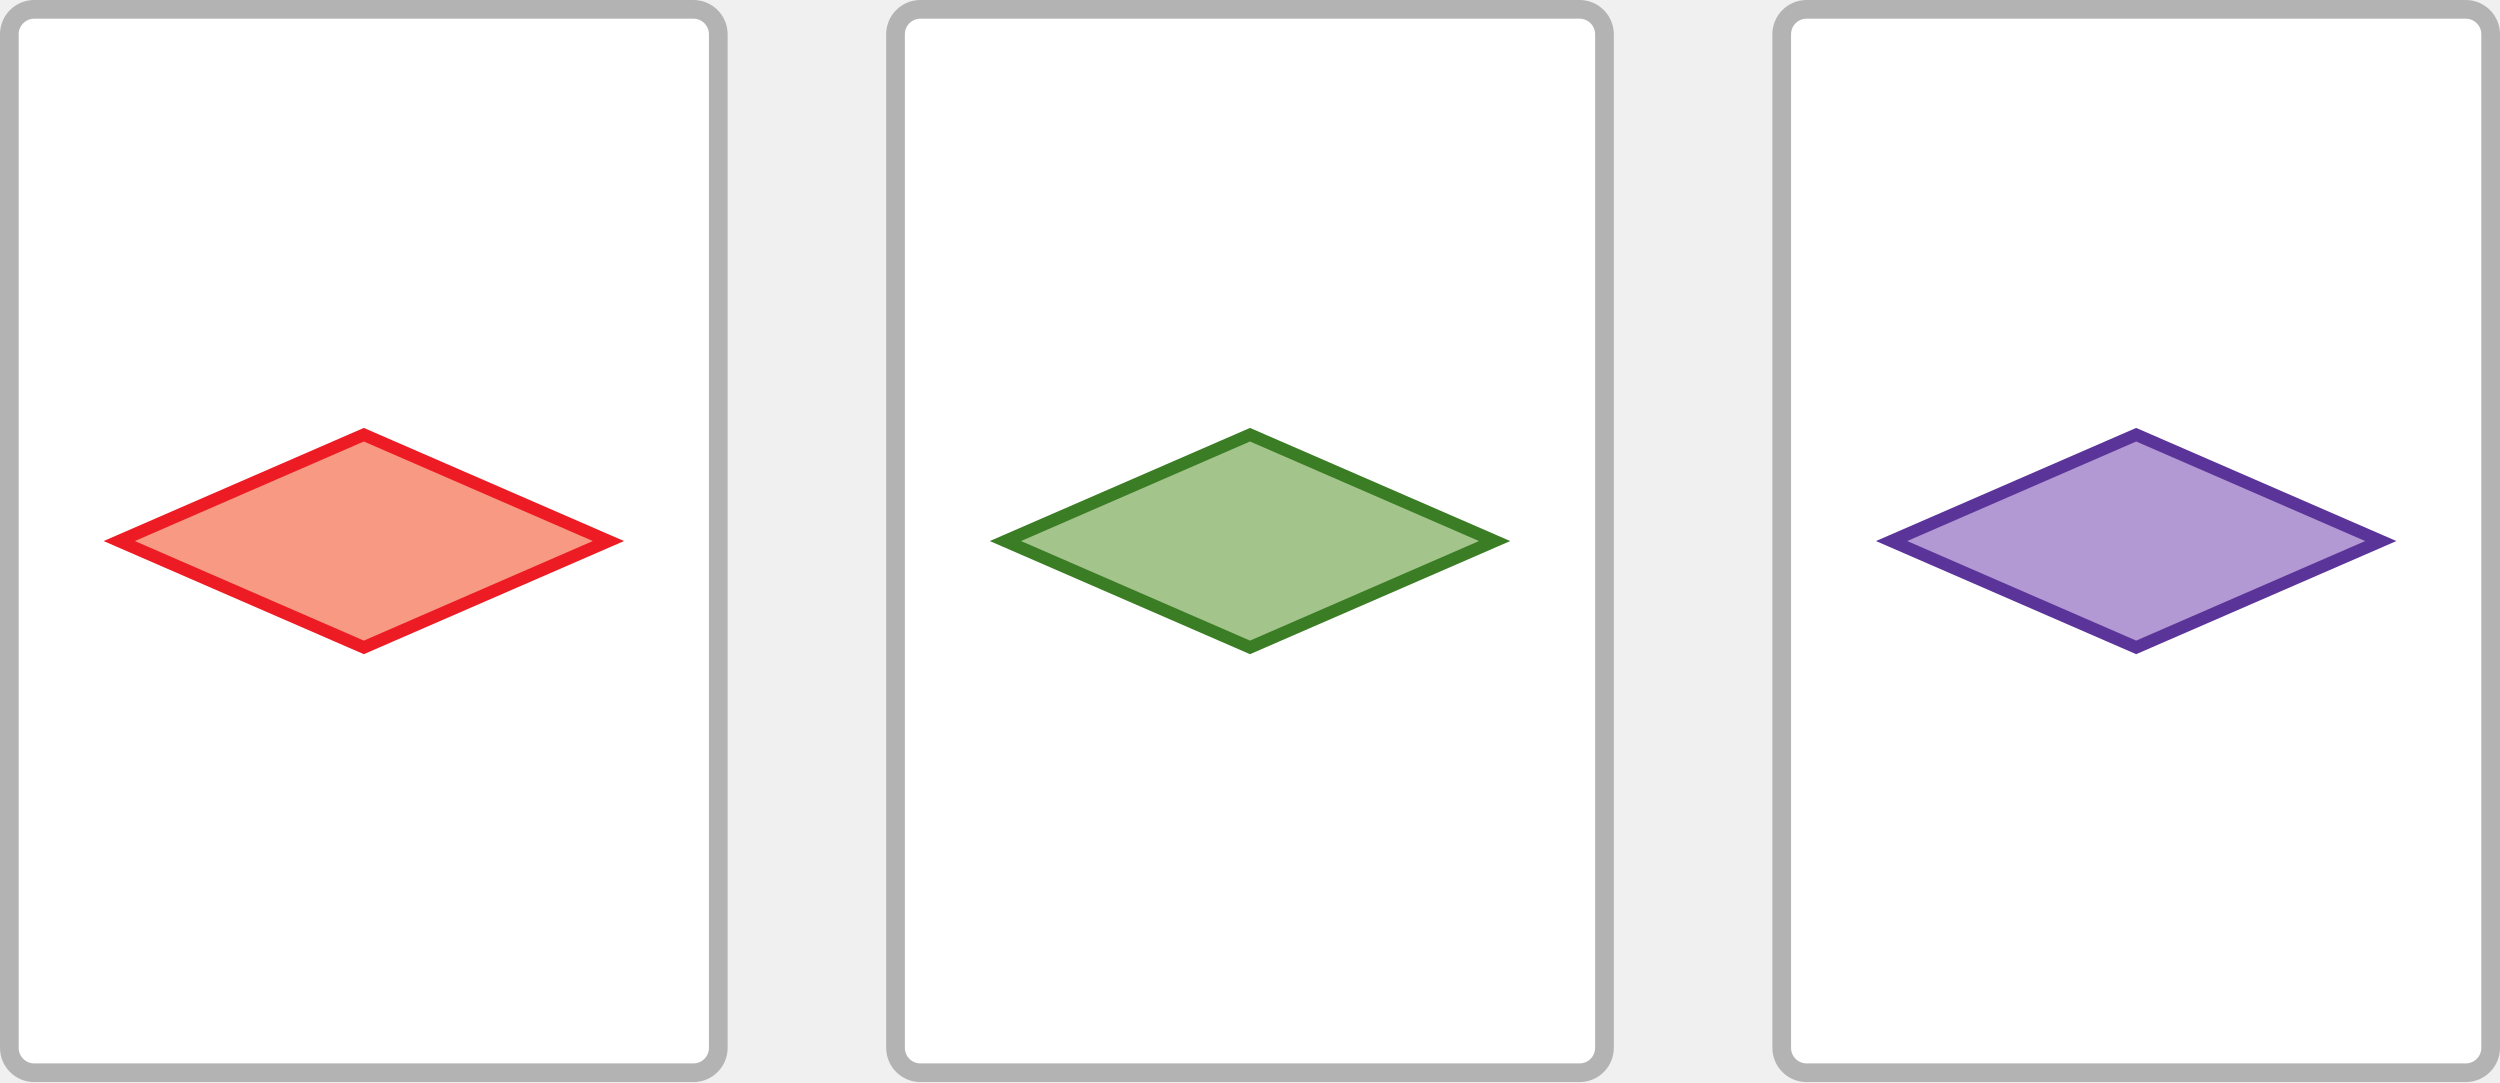
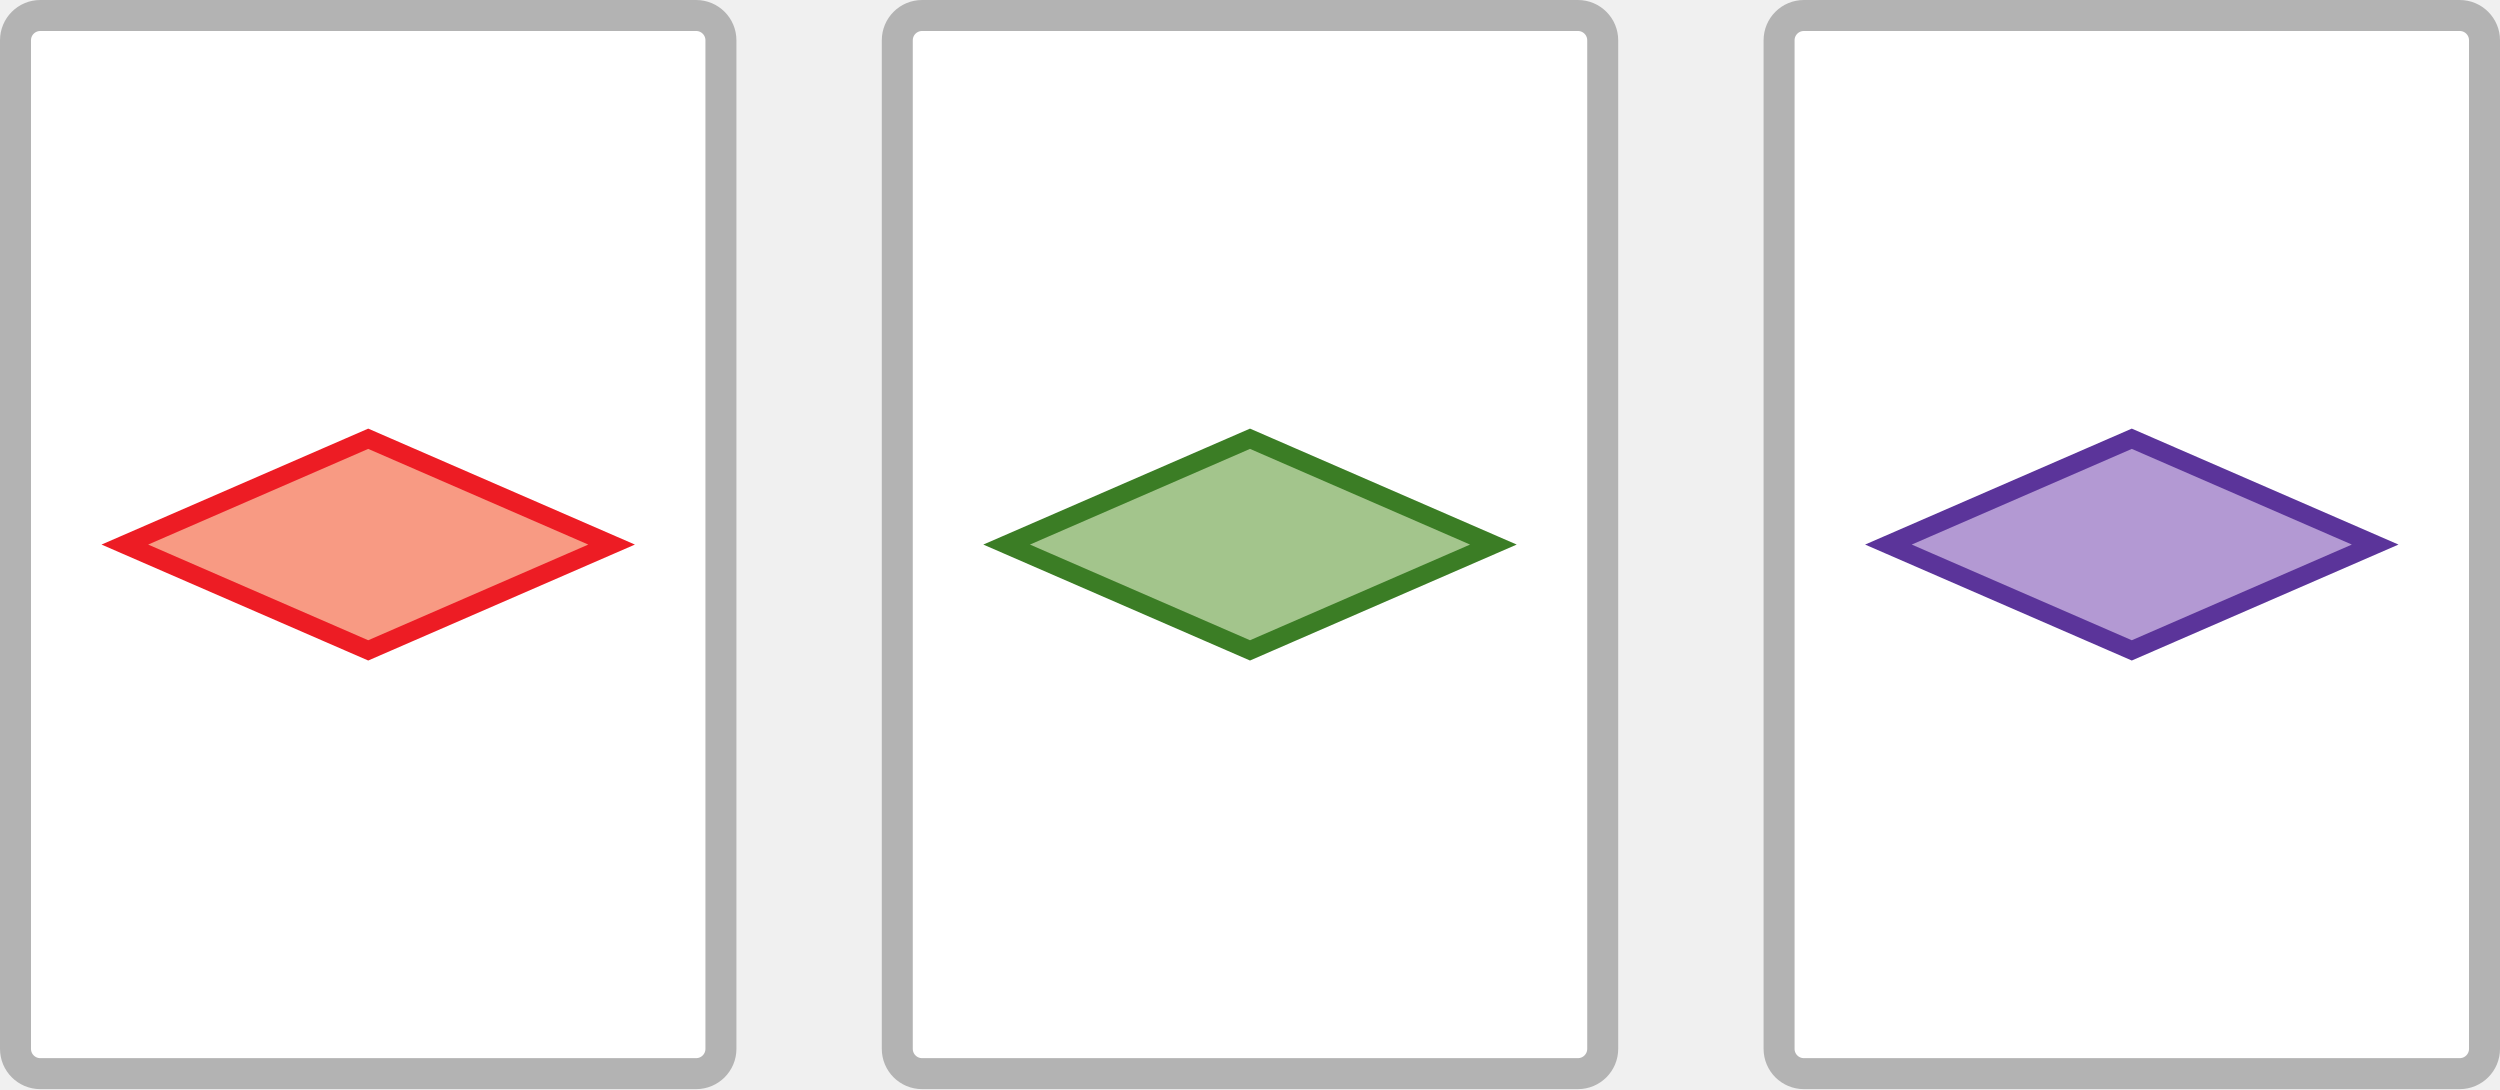
- <svg xmlns="http://www.w3.org/2000/svg" version="1.1" id="svg1" width="533.119" height="230.756" viewBox="0 0 533.119 230.756">
+ <svg xmlns="http://www.w3.org/2000/svg" version="1.1" id="svg1" width="535.776" height="233.413" viewBox="0 0 535.776 233.413">
  <defs id="defs1" />
  <g id="g1">
-     <path id="path1" d="M -56.693,-81.054 V 81.054 c 0,2.201 1.784,3.985 3.985,3.985 H 52.708 c 2.201,0 3.985,-1.784 3.985,-3.985 V -81.054 c 0,-2.201 -1.784,-3.985 -3.985,-3.985 H -52.708 c -2.201,0 -3.985,1.784 -3.985,3.985 z" style="fill:#ffffff;fill-opacity:1;fill-rule:nonzero;stroke:#b3b3b3;stroke-width:2.989;stroke-linecap:butt;stroke-linejoin:miter;stroke-miterlimit:10;stroke-dasharray:none;stroke-opacity:1" transform="matrix(1.333333,0,0,-1.333333,77.58267,115.3773)" />
-     <path id="path2" d="M 39.118,0 0,17.008 -39.118,0 0,-17.008 Z" style="fill:#f89a83;fill-opacity:1;fill-rule:nonzero;stroke:#ed1c24;stroke-width:1.993;stroke-linecap:butt;stroke-linejoin:miter;stroke-miterlimit:10;stroke-dasharray:none;stroke-opacity:1" transform="matrix(1.333333,0,0,-1.333333,77.58267,115.3773)" />
-     <path id="path3" d="M 85.039,-81.054 V 81.054 c 0,2.201 1.784,3.985 3.985,3.985 h 105.416 c 2.201,0 3.985,-1.784 3.985,-3.985 V -81.054 c 0,-2.201 -1.784,-3.985 -3.985,-3.985 H 89.024 c -2.201,0 -3.985,1.784 -3.985,3.985 z" style="fill:#ffffff;fill-opacity:1;fill-rule:nonzero;stroke:#b3b3b3;stroke-width:2.989;stroke-linecap:butt;stroke-linejoin:miter;stroke-miterlimit:10;stroke-dasharray:none;stroke-opacity:1" transform="matrix(1.333333,0,0,-1.333333,77.58267,115.3773)" />
-     <path id="path4" d="M 180.85,0 141.732,17.008 102.614,0 141.732,-17.008 Z" style="fill:#a3c58c;fill-opacity:1;fill-rule:nonzero;stroke:#3b7d25;stroke-width:1.993;stroke-linecap:butt;stroke-linejoin:miter;stroke-miterlimit:10;stroke-dasharray:none;stroke-opacity:1" transform="matrix(1.333333,0,0,-1.333333,77.58267,115.3773)" />
-     <path id="path5" d="M 226.772,-81.054 V 81.054 c 0,2.201 1.784,3.985 3.985,3.985 h 105.416 c 2.201,0 3.985,-1.784 3.985,-3.985 V -81.054 c 0,-2.201 -1.784,-3.985 -3.985,-3.985 H 230.757 c -2.201,0 -3.985,1.784 -3.985,3.985 z" style="fill:#ffffff;fill-opacity:1;fill-rule:nonzero;stroke:#b3b3b3;stroke-width:2.989;stroke-linecap:butt;stroke-linejoin:miter;stroke-miterlimit:10;stroke-dasharray:none;stroke-opacity:1" transform="matrix(1.333333,0,0,-1.333333,77.58267,115.3773)" />
-     <path id="path6" d="M 322.583,0 283.464,17.008 244.346,0 283.464,-17.008 Z" style="fill:#b399d3;fill-opacity:1;fill-rule:nonzero;stroke:#5b349a;stroke-width:1.993;stroke-linecap:butt;stroke-linejoin:miter;stroke-miterlimit:10;stroke-dasharray:none;stroke-opacity:1" transform="matrix(1.333333,0,0,-1.333333,77.58267,115.3773)" />
+     <path id="path1" d="M -56.693,-81.054 V 81.054 c 0,2.201 1.784,3.985 3.985,3.985 H 52.708 c 2.201,0 3.985,-1.784 3.985,-3.985 V -81.054 c 0,-2.201 -1.784,-3.985 -3.985,-3.985 H -52.708 c -2.201,0 -3.985,1.784 -3.985,3.985 z" style="fill:#ffffff;fill-opacity:1;fill-rule:nonzero;stroke:#b3b3b3;stroke-width:4.981;stroke-linecap:butt;stroke-linejoin:miter;stroke-miterlimit:10;stroke-dasharray:none;stroke-opacity:1" transform="matrix(1.333333,0,0,-1.333333,78.912,116.7067)" />
+     <path id="path2" d="M 39.118,0 0,17.008 -39.118,0 0,-17.008 Z" style="fill:#f89a83;fill-opacity:1;fill-rule:nonzero;stroke:#ed1c24;stroke-width:2.989;stroke-linecap:butt;stroke-linejoin:miter;stroke-miterlimit:10;stroke-dasharray:none;stroke-opacity:1" transform="matrix(1.333333,0,0,-1.333333,78.912,116.7067)" />
+     <path id="path3" d="M 85.039,-81.054 V 81.054 c 0,2.201 1.784,3.985 3.985,3.985 h 105.416 c 2.201,0 3.985,-1.784 3.985,-3.985 V -81.054 c 0,-2.201 -1.784,-3.985 -3.985,-3.985 H 89.024 c -2.201,0 -3.985,1.784 -3.985,3.985 z" style="fill:#ffffff;fill-opacity:1;fill-rule:nonzero;stroke:#b3b3b3;stroke-width:4.981;stroke-linecap:butt;stroke-linejoin:miter;stroke-miterlimit:10;stroke-dasharray:none;stroke-opacity:1" transform="matrix(1.333333,0,0,-1.333333,78.912,116.7067)" />
+     <path id="path4" d="M 180.85,0 141.732,17.008 102.614,0 141.732,-17.008 Z" style="fill:#a3c58c;fill-opacity:1;fill-rule:nonzero;stroke:#3b7d25;stroke-width:2.989;stroke-linecap:butt;stroke-linejoin:miter;stroke-miterlimit:10;stroke-dasharray:none;stroke-opacity:1" transform="matrix(1.333333,0,0,-1.333333,78.912,116.7067)" />
+     <path id="path5" d="M 226.772,-81.054 V 81.054 c 0,2.201 1.784,3.985 3.985,3.985 h 105.416 c 2.201,0 3.985,-1.784 3.985,-3.985 V -81.054 c 0,-2.201 -1.784,-3.985 -3.985,-3.985 H 230.757 c -2.201,0 -3.985,1.784 -3.985,3.985 z" style="fill:#ffffff;fill-opacity:1;fill-rule:nonzero;stroke:#b3b3b3;stroke-width:4.981;stroke-linecap:butt;stroke-linejoin:miter;stroke-miterlimit:10;stroke-dasharray:none;stroke-opacity:1" transform="matrix(1.333333,0,0,-1.333333,78.912,116.7067)" />
+     <path id="path6" d="M 322.583,0 283.464,17.008 244.346,0 283.464,-17.008 Z" style="fill:#b399d3;fill-opacity:1;fill-rule:nonzero;stroke:#5b349a;stroke-width:2.989;stroke-linecap:butt;stroke-linejoin:miter;stroke-miterlimit:10;stroke-dasharray:none;stroke-opacity:1" transform="matrix(1.333333,0,0,-1.333333,78.912,116.7067)" />
  </g>
</svg>
